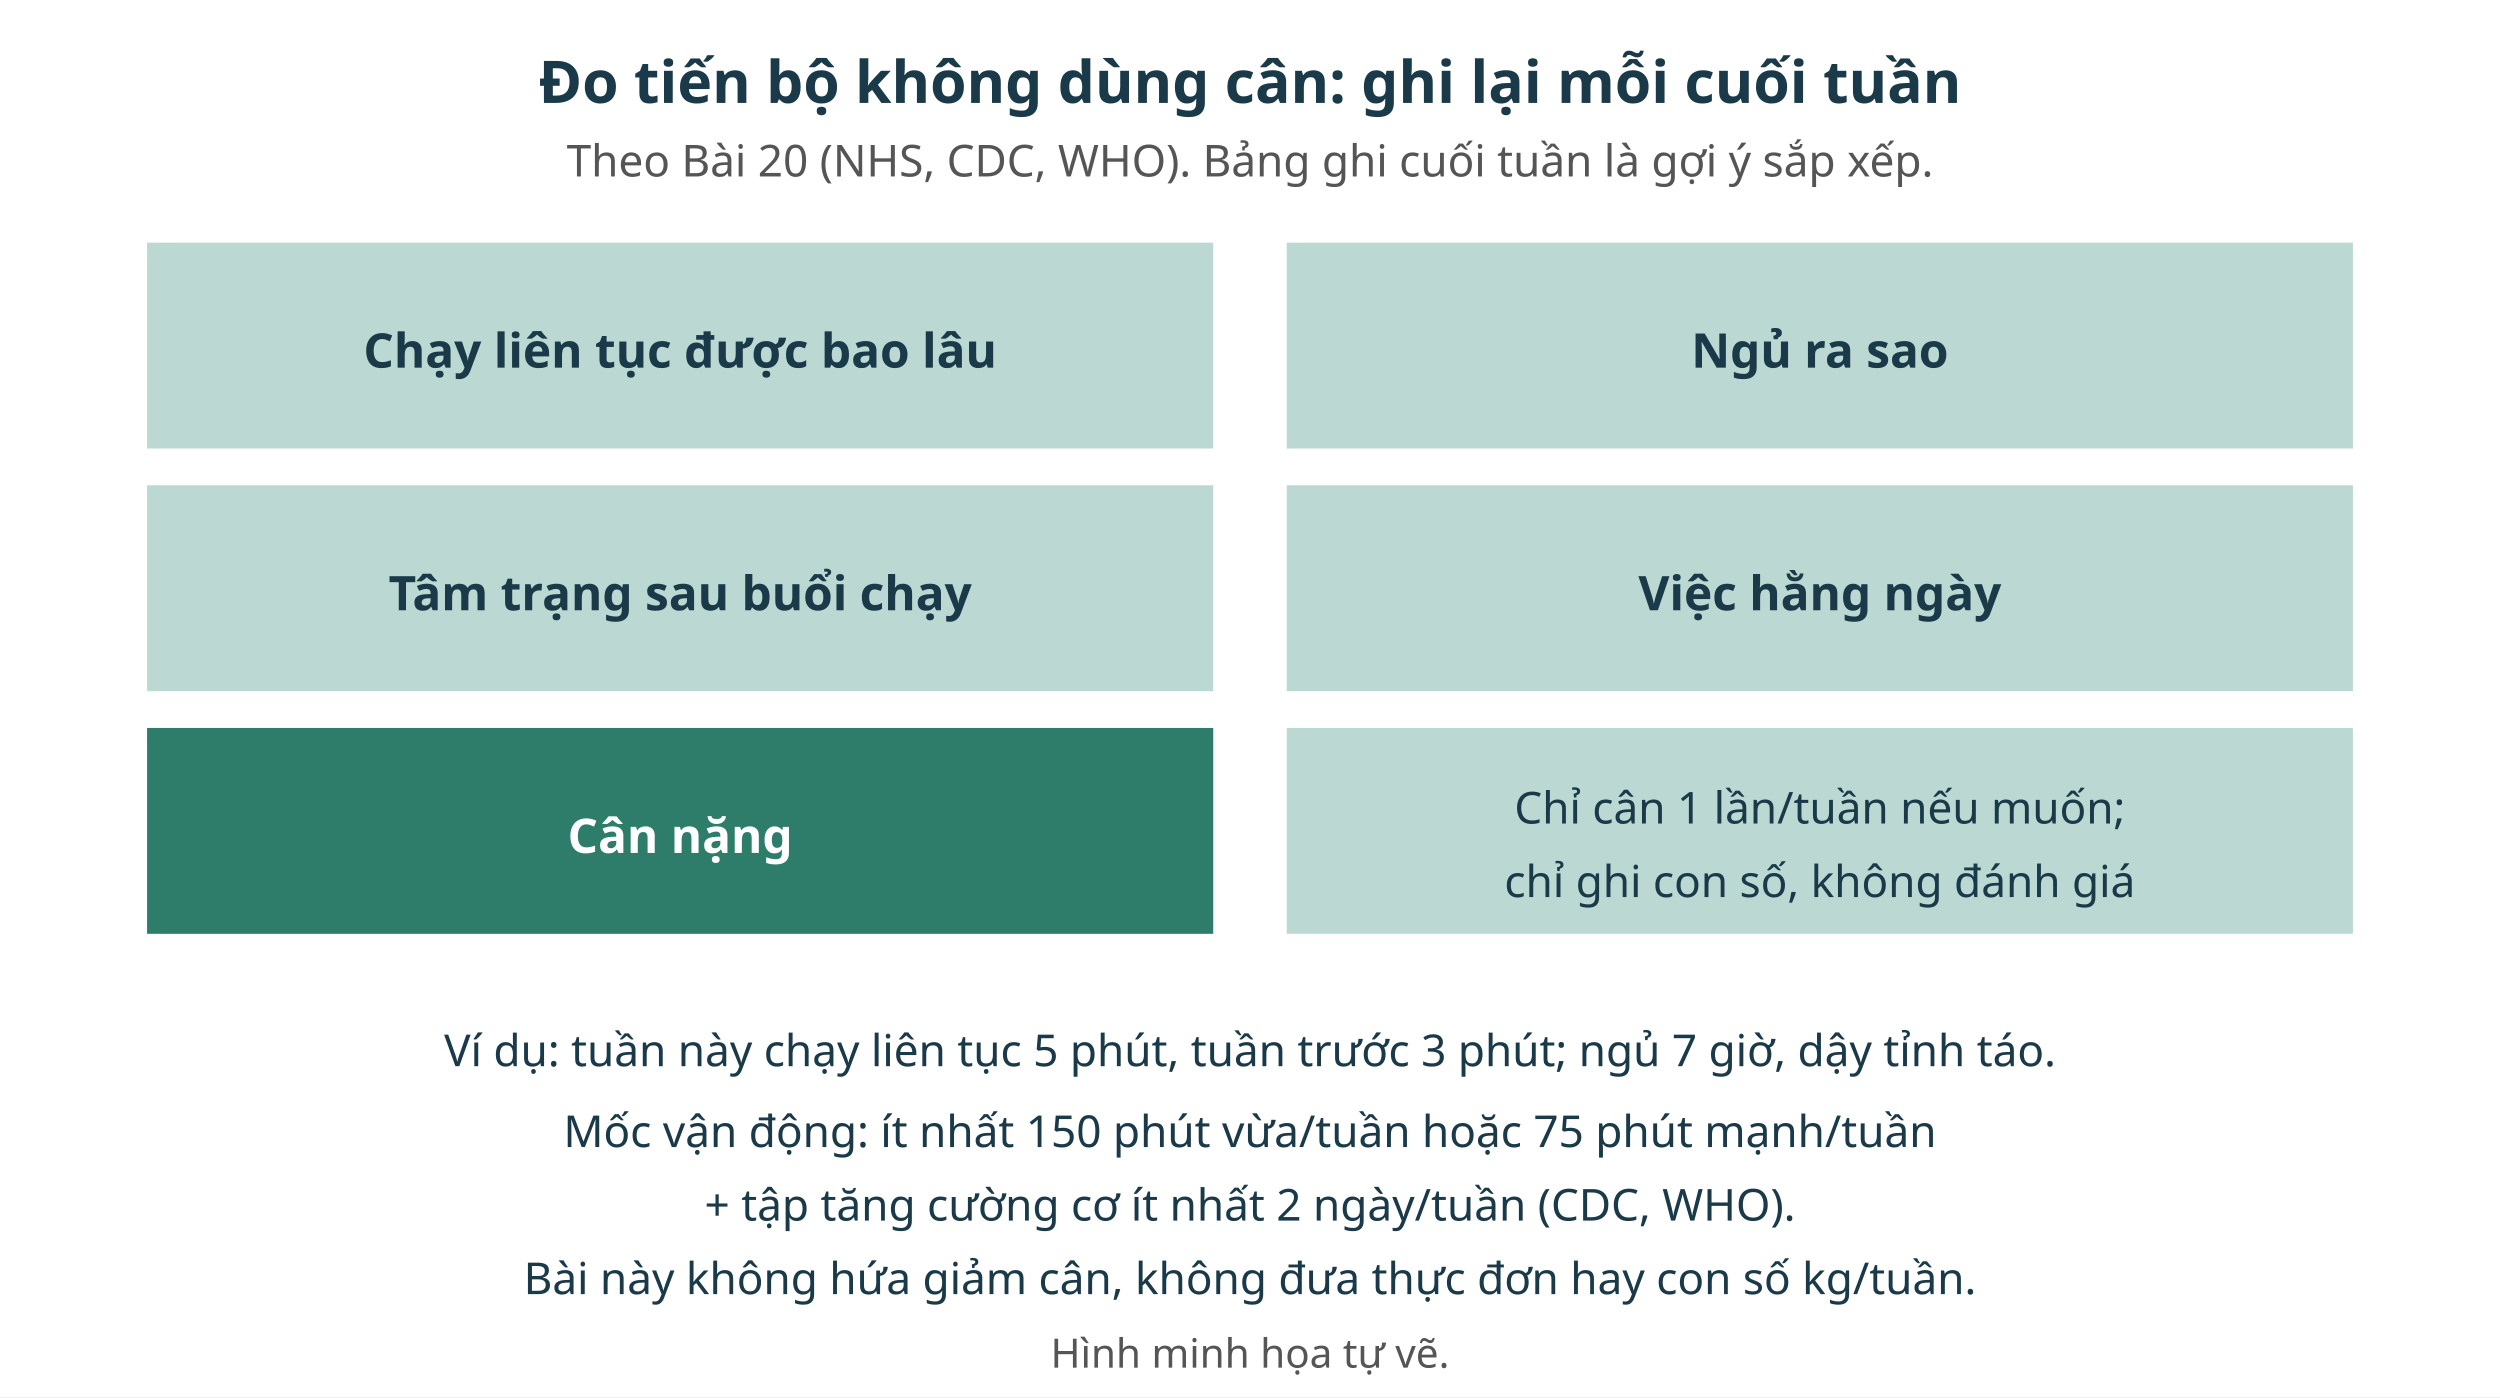
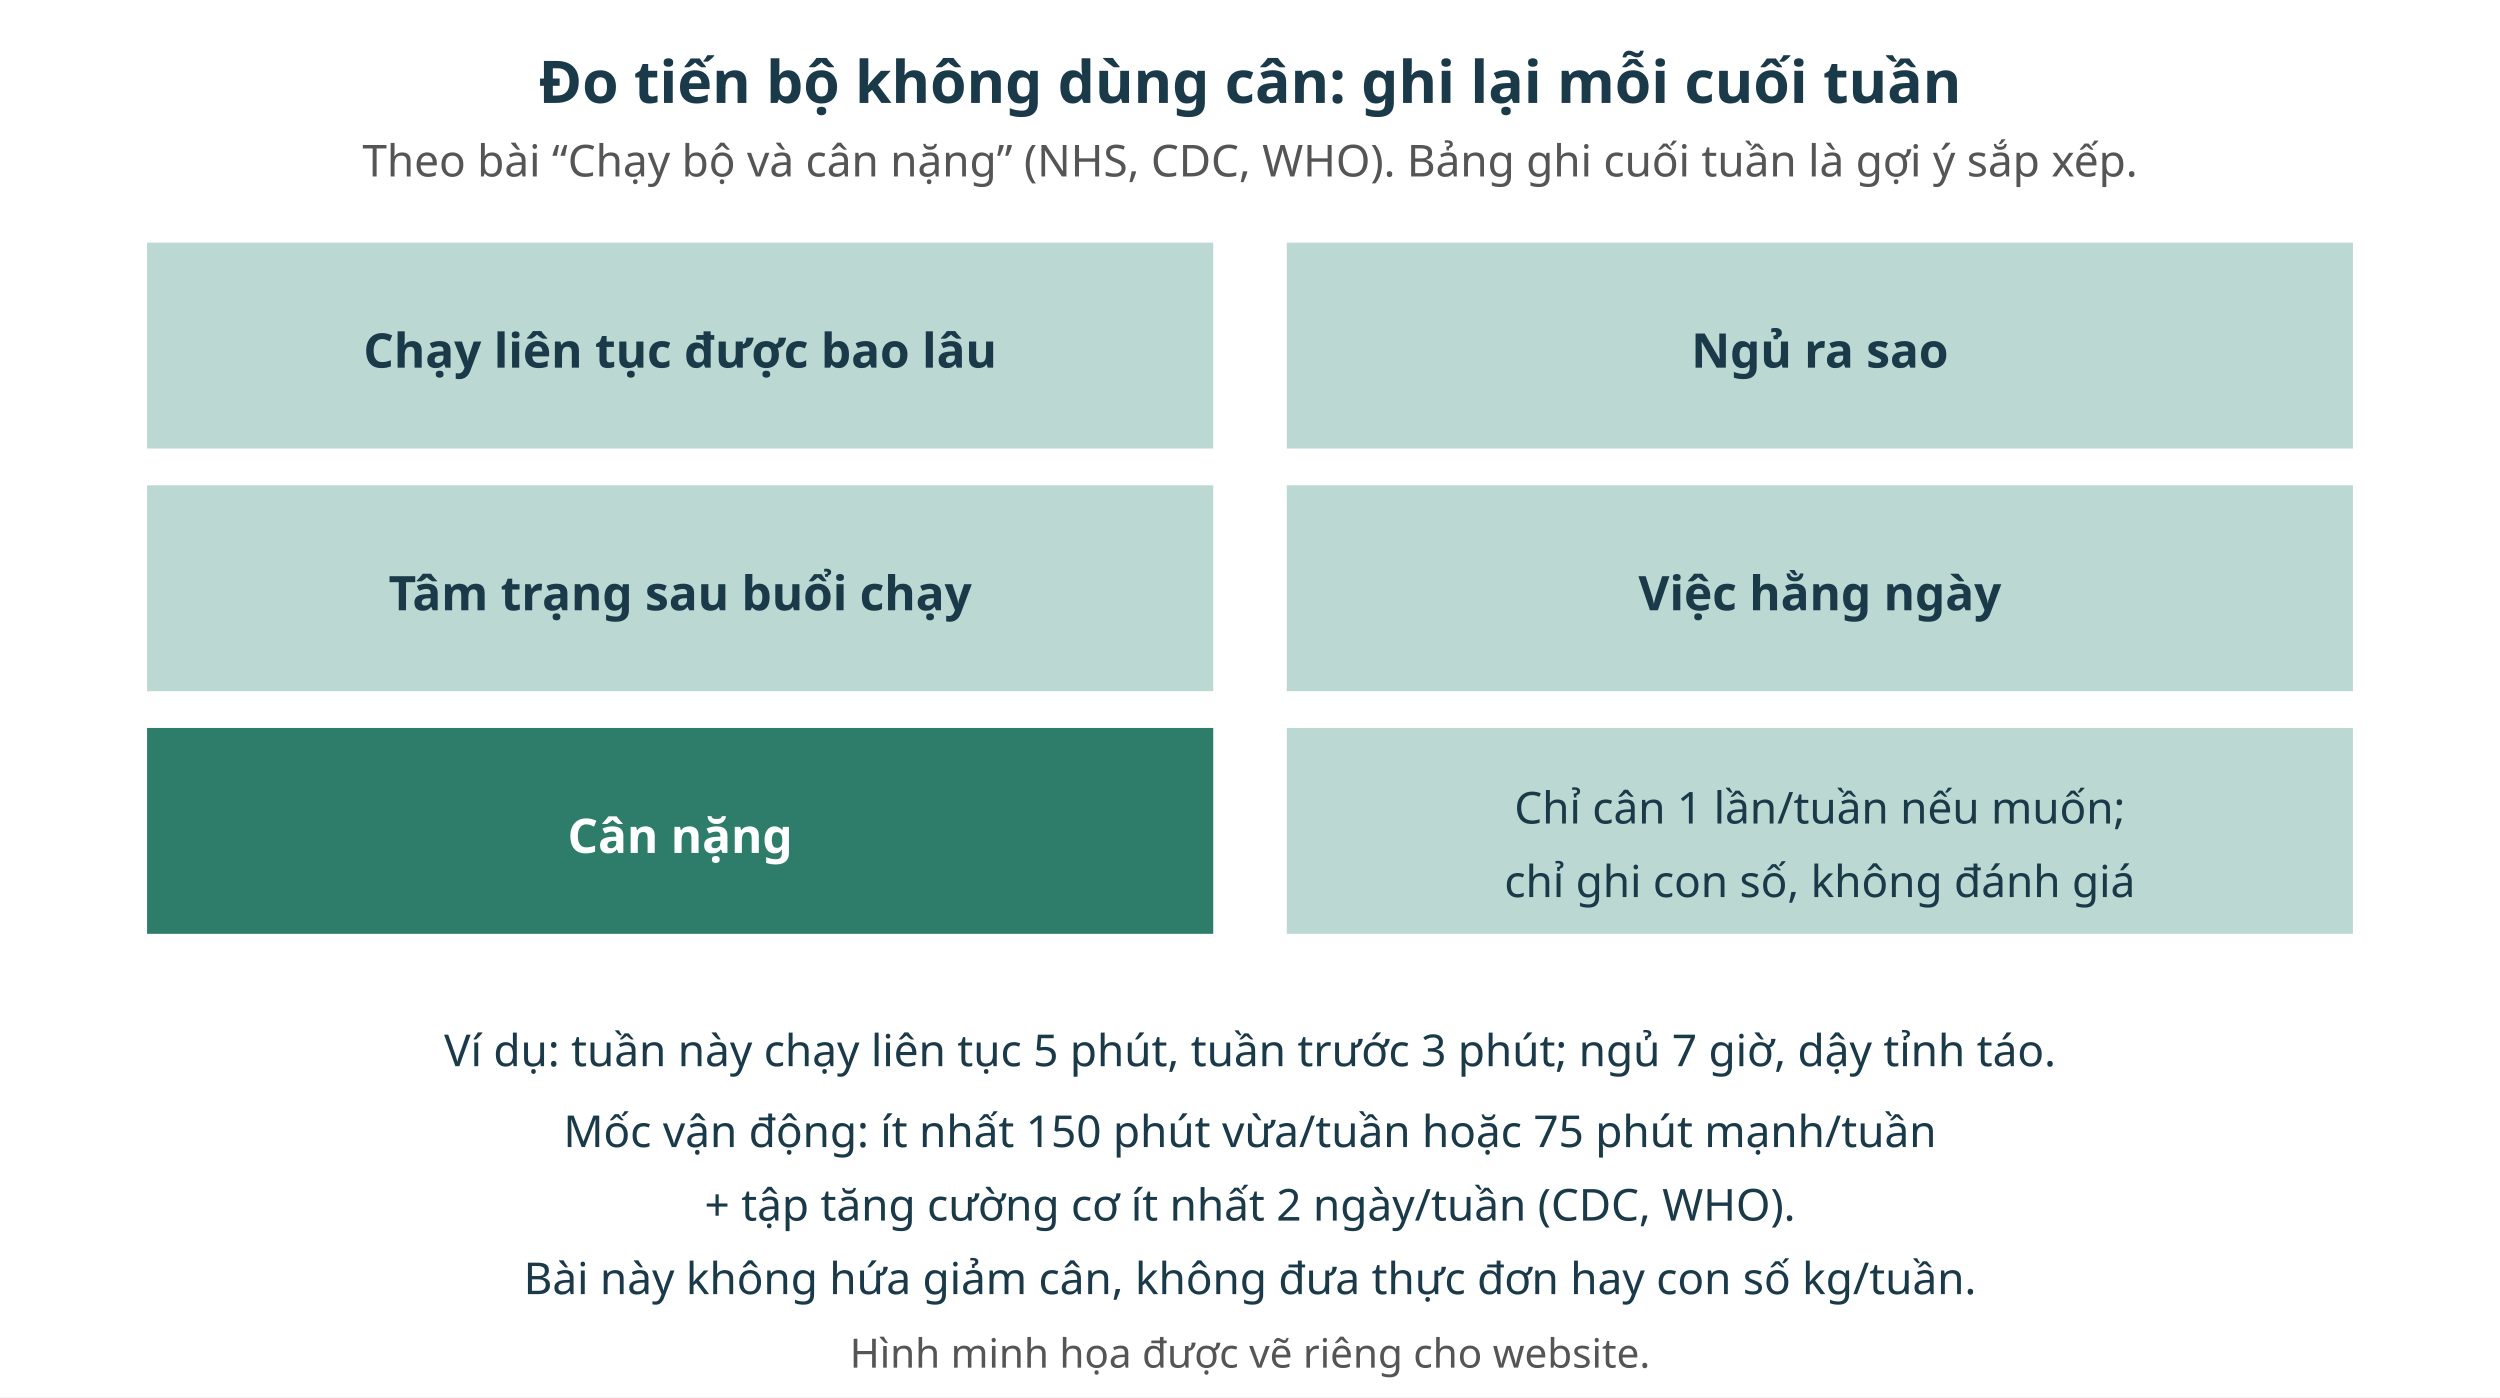
<svg xmlns="http://www.w3.org/2000/svg" viewBox="0 0 680 380" role="img" aria-label="Đo tiến bộ không dùng cân, ghi lại mỗi cuối tuần: chạy liên tục được bao lâu; ngủ ra sao, ví dụ ngủ 7 giờ dậy tỉnh táo; tâm trạng sau buổi chạy; việc hằng ngày như leo cầu thang đỡ mệt hơn; cân nặng chỉ cân 1 lần mỗi tuần nếu muốn, chỉ ghi con số không đánh giá; mốc vận động ít nhất 150 phút vừa mỗi tuần hoặc 75 phút mạnh mỗi tuần, tập tăng cường cơ ít nhất 2 ngày mỗi tuần">
  <rect width="680" height="380" fill="#ffffff" />
  <text x="340" y="28" font-family="sans-serif" font-size="16" font-weight="bold" text-anchor="middle" fill="#1a3a4a">Đo tiến bộ không dùng cân: ghi lại mỗi cuối tuần</text>
-   <text x="340" y="48" font-family="sans-serif" font-size="12" text-anchor="middle" fill="#555555">Theo Bài 20 (NHS, CDC, WHO). Bảng ghi cuối tuần là gợi ý sắp xếp.</text>
+   <text x="340" y="48" font-family="sans-serif" font-size="12" text-anchor="middle" fill="#555555">Theo bài “Chạy bộ và cân nặng” (NHS, CDC, WHO). Bảng ghi cuối tuần là gợi ý sắp xếp.</text>
  <g font-family="sans-serif" font-size="13" fill="#1a3a4a">
    <rect x="40" y="66" width="290" height="56" fill="#bcd8d2" />
    <text x="185" y="100" text-anchor="middle" font-weight="bold">Chạy liên tục được bao lâu</text>
    <rect x="350" y="66" width="290" height="56" fill="#bcd8d2" />
    <text x="495" y="100" text-anchor="middle" font-weight="bold">Ngủ ra sao</text>
    <rect x="40" y="132" width="290" height="56" fill="#bcd8d2" />
    <text x="185" y="166" text-anchor="middle" font-weight="bold">Tâm trạng sau buổi chạy</text>
    <rect x="350" y="132" width="290" height="56" fill="#bcd8d2" />
    <text x="495" y="166" text-anchor="middle" font-weight="bold">Việc hằng ngày</text>
    <rect x="40" y="198" width="290" height="56" fill="#2e7d6b" />
    <text x="185" y="232" text-anchor="middle" font-weight="bold" fill="#ffffff">Cân nặng</text>
    <rect x="350" y="198" width="290" height="56" fill="#bcd8d2" />
    <text x="495" y="224" text-anchor="middle" font-size="12">Chỉ cân 1 lần/tuần nếu muốn;</text>
    <text x="495" y="244" text-anchor="middle" font-size="12">chỉ ghi con số, không đánh giá</text>
  </g>
  <text x="340" y="290" font-family="sans-serif" font-size="12" text-anchor="middle" fill="#1a3a4a">Ví dụ: tuần này chạy liên tục 5 phút, tuần trước 3 phút; ngủ 7 giờ, dậy tỉnh táo.</text>
  <text x="340" y="312" font-family="sans-serif" font-size="12" text-anchor="middle" fill="#1a3a4a">Mốc vận động: ít nhất 150 phút vừa/tuần hoặc 75 phút mạnh/tuần</text>
  <text x="340" y="332" font-family="sans-serif" font-size="12" text-anchor="middle" fill="#1a3a4a">+ tập tăng cường cơ ít nhất 2 ngày/tuần (CDC, WHO).</text>
  <text x="340" y="352" font-family="sans-serif" font-size="12" text-anchor="middle" fill="#1a3a4a">Bài này không hứa giảm cân, không đưa thực đơn hay con số kg/tuần.</text>
-   <text x="340" y="372" font-family="sans-serif" font-size="11" text-anchor="middle" fill="#555555">Hình minh họa tự vẽ.</text>
+   <text x="340" y="372" font-family="sans-serif" font-size="11" text-anchor="middle" fill="#555555">Hình minh họa được vẽ riêng cho website.</text>
</svg>
